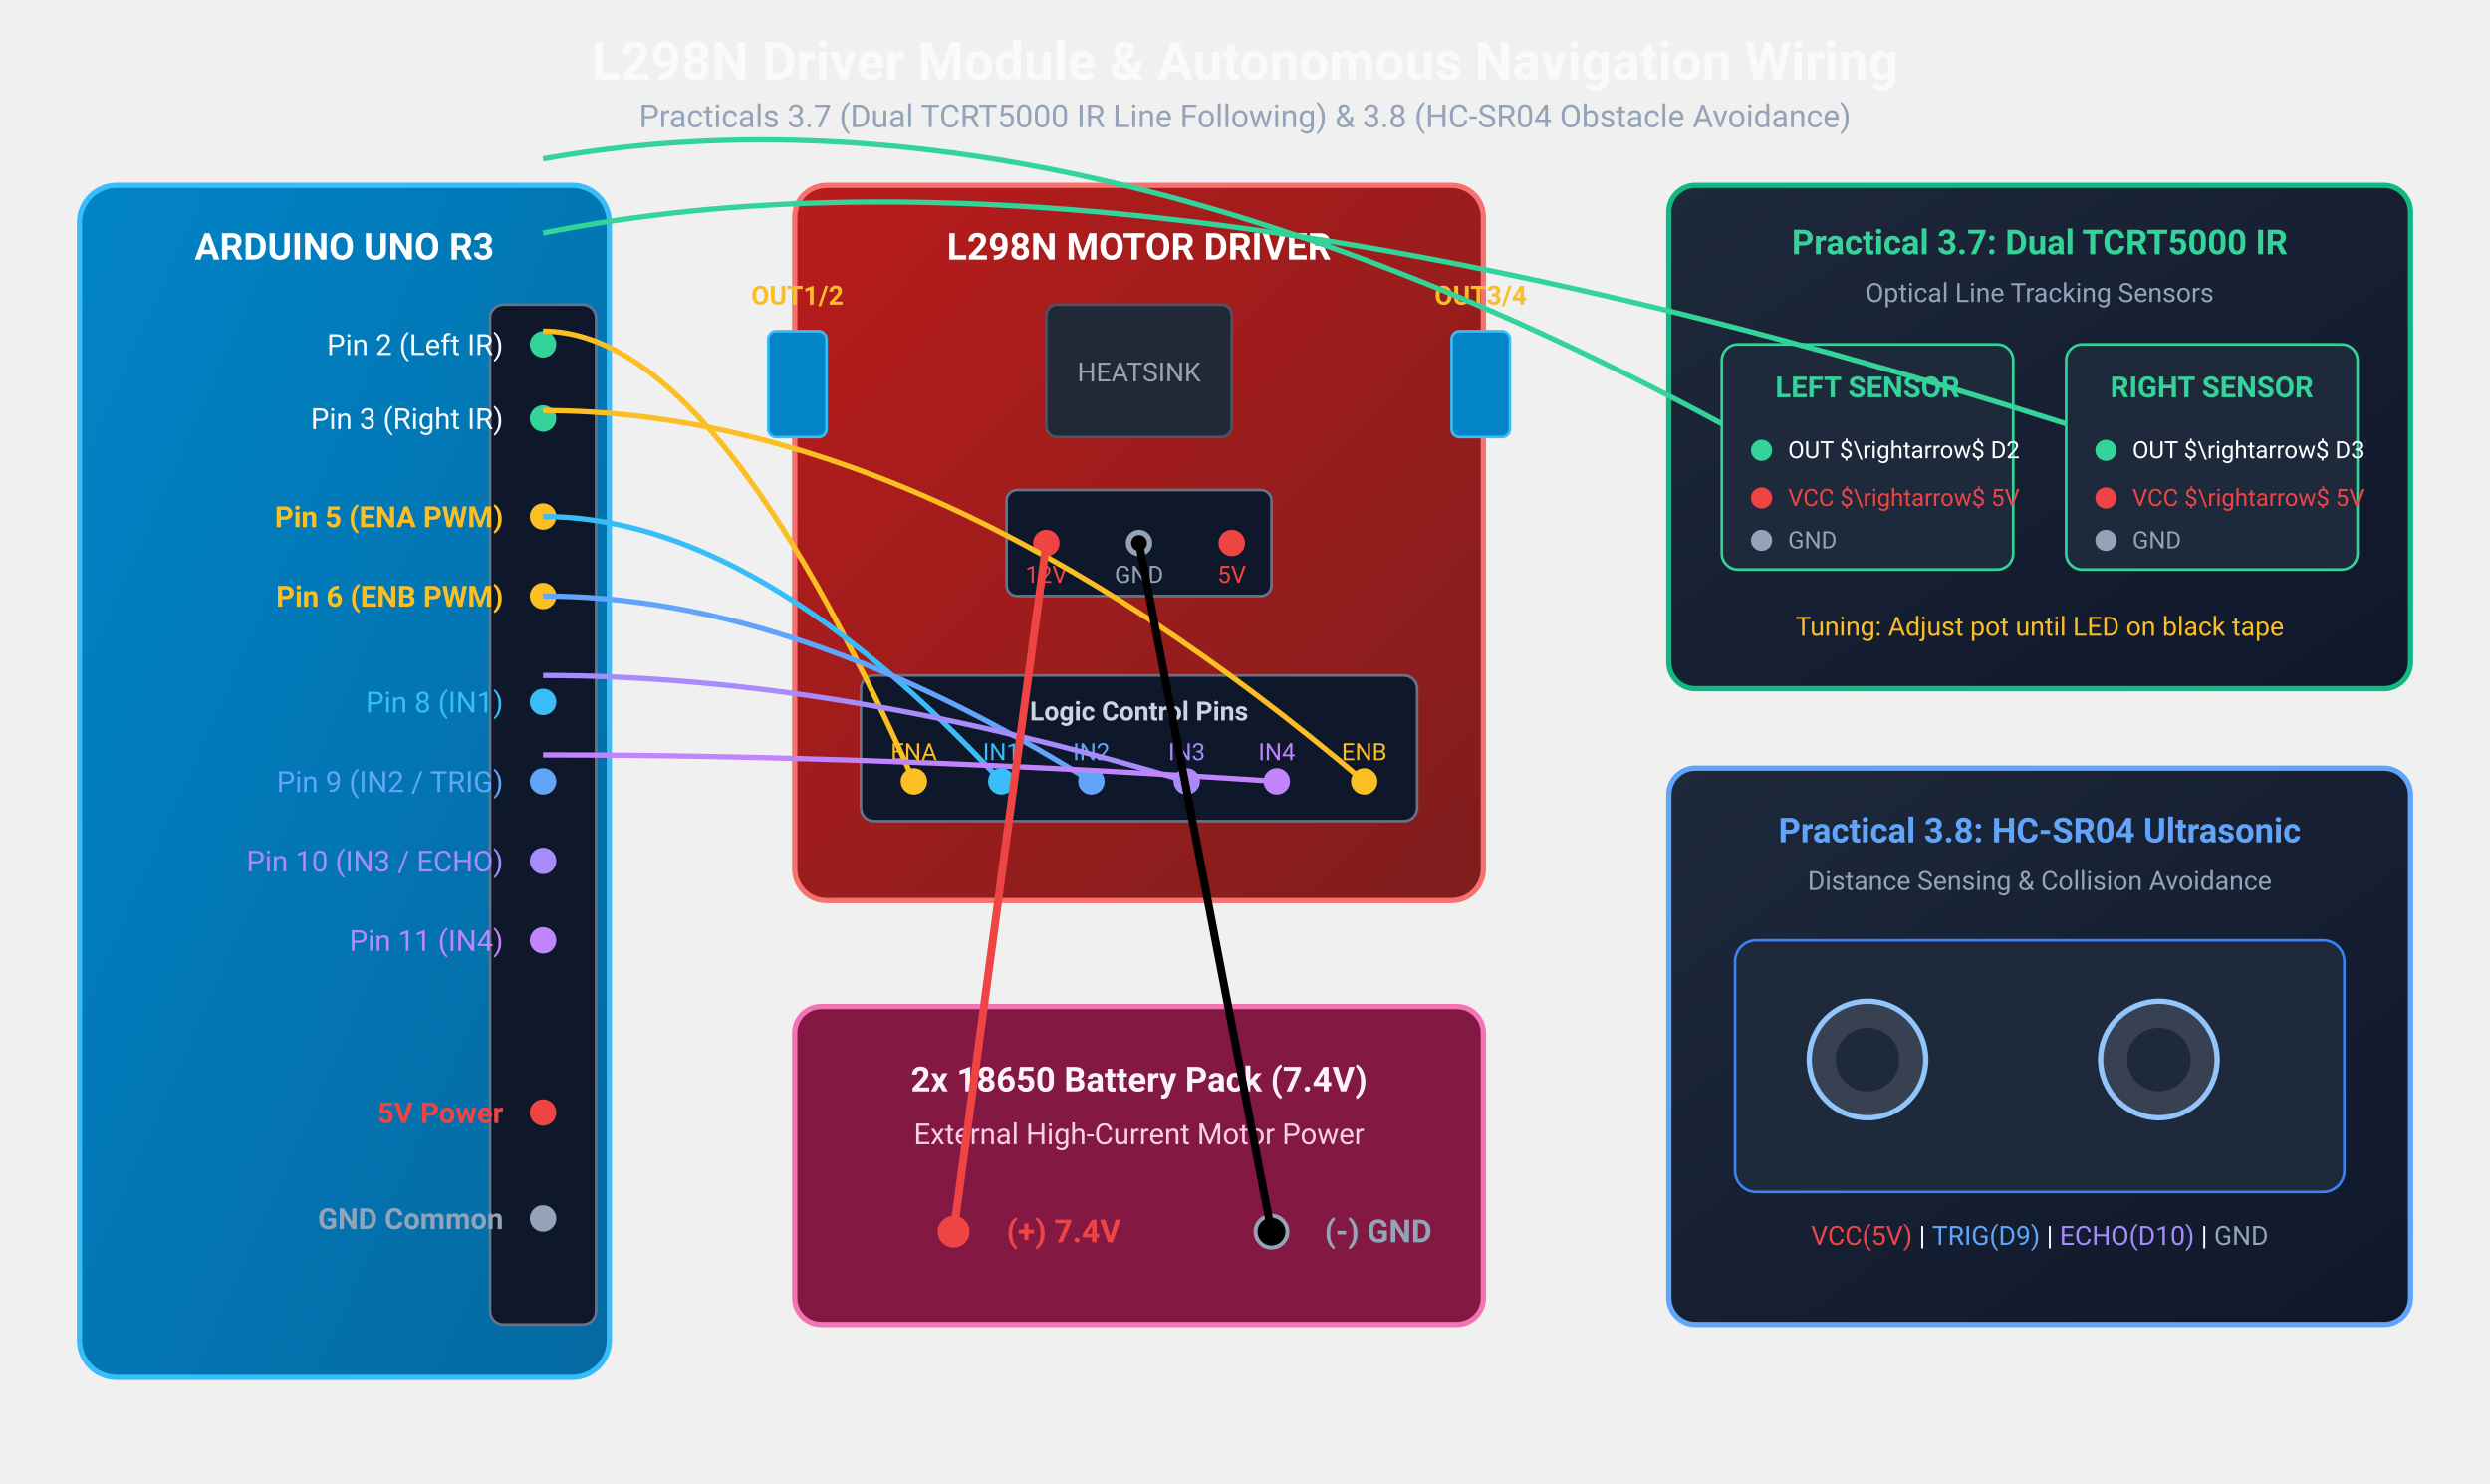
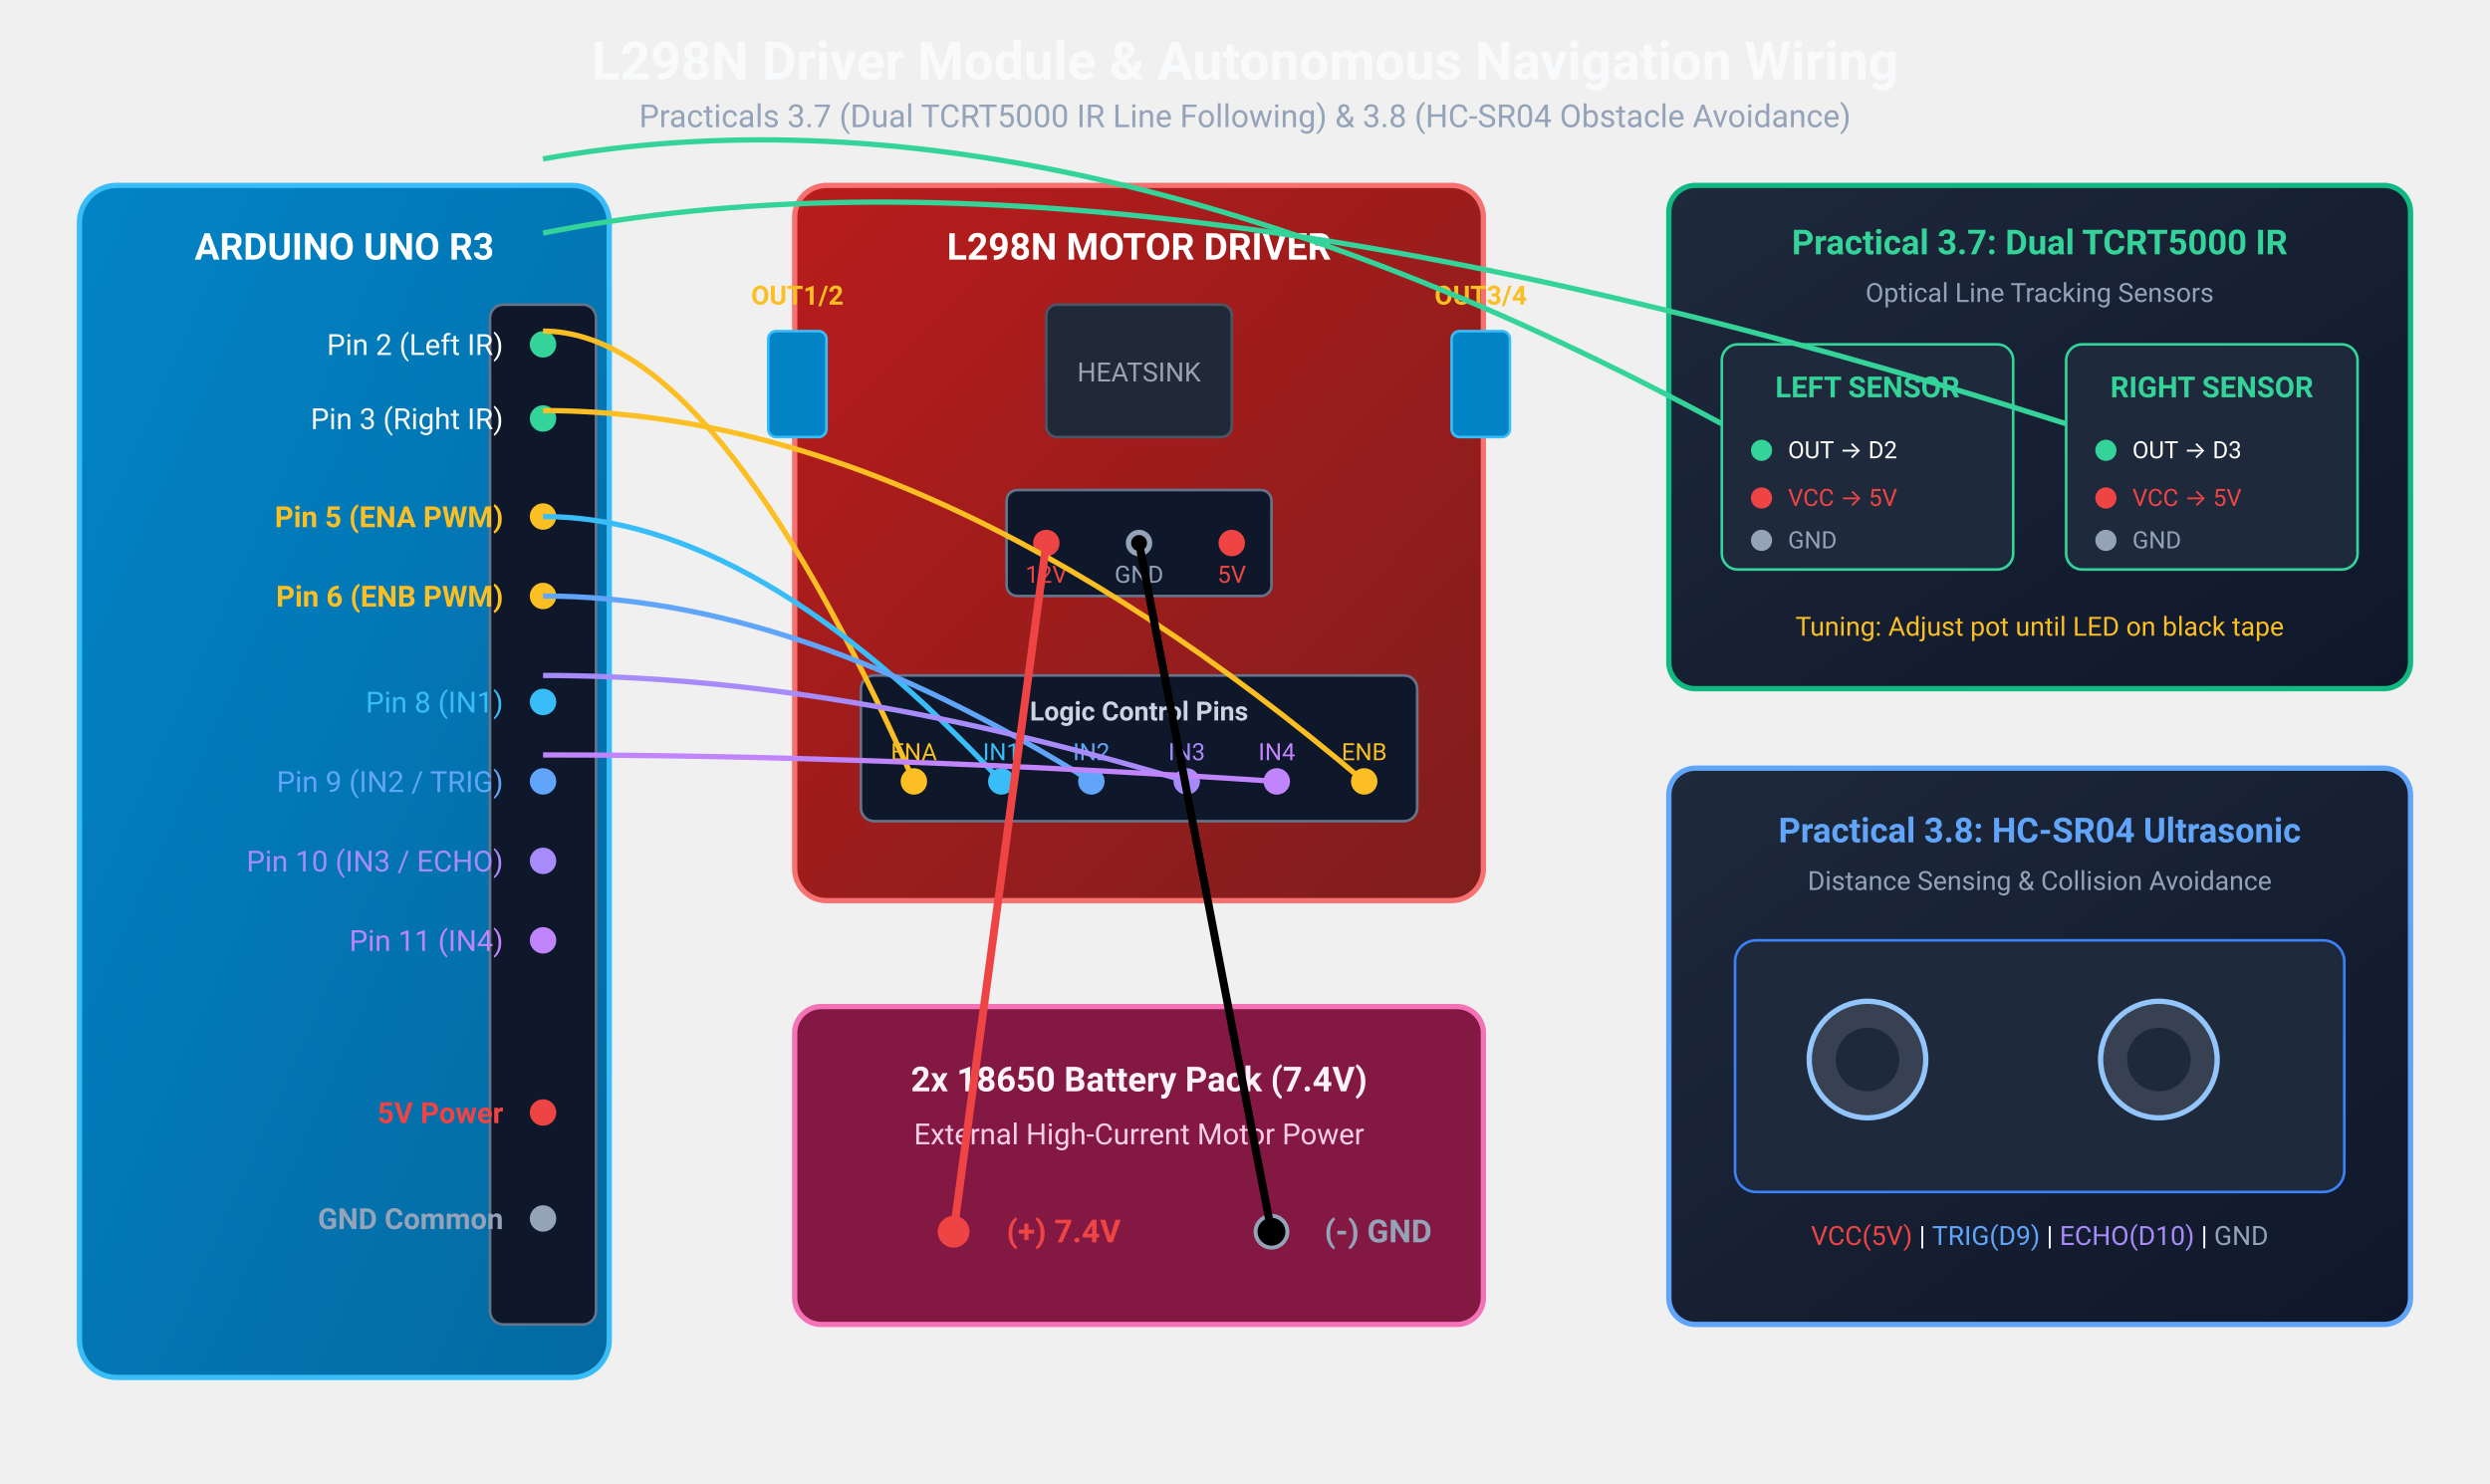
<svg xmlns="http://www.w3.org/2000/svg" viewBox="0 0 940 560" width="100%" height="100%" style="background:#0b1120;font-family:system-ui,-apple-system,BlinkMacSystemFont,'Segoe UI',Roboto,sans-serif;">
  <defs>
    <linearGradient id="unoBlue" x1="0%" y1="0%" x2="100%" y2="100%">
      <stop offset="0%" stop-color="#0284c7" />
      <stop offset="100%" stop-color="#0369a1" />
    </linearGradient>
    <linearGradient id="l298nRed" x1="0%" y1="0%" x2="100%" y2="100%">
      <stop offset="0%" stop-color="#b91c1c" />
      <stop offset="100%" stop-color="#7f1d1d" />
    </linearGradient>
    <linearGradient id="cardGrad" x1="0%" y1="0%" x2="100%" y2="100%">
      <stop offset="0%" stop-color="#1e293b" />
      <stop offset="100%" stop-color="#0f172a" />
    </linearGradient>
  </defs>
  <text x="470" y="30" fill="#f8fafc" font-size="20" font-weight="bold" text-anchor="middle">L298N Driver Module &amp; Autonomous Navigation Wiring</text>
  <text x="470" y="48" fill="#94a3b8" font-size="12" text-anchor="middle">Practicals 3.7 (Dual TCRT5000 IR Line Following) &amp; 3.8 (HC-SR04 Obstacle Avoidance)</text>
  <g transform="translate(30, 70)">
    <rect x="0" y="0" width="200" height="450" rx="14" fill="url(#unoBlue)" stroke="#38bdf8" stroke-width="2" />
    <text x="100" y="28" fill="#ffffff" font-size="14" font-weight="bold" text-anchor="middle">ARDUINO UNO R3</text>
    <rect x="155" y="45" width="40" height="385" rx="5" fill="#0f172a" stroke="#64748b" stroke-width="1" />
    <g transform="translate(175, 60)">
      <circle cx="0" cy="0" r="5" fill="#34d399" />
      <text x="-15" y="4" fill="#f8fafc" font-size="11" text-anchor="end">Pin 2 (Left IR)</text>
      <circle cx="0" cy="28" r="5" fill="#34d399" />
      <text x="-15" y="32" fill="#f8fafc" font-size="11" text-anchor="end">Pin 3 (Right IR)</text>
      <circle cx="0" cy="65" r="5" fill="#fbbf24" />
      <text x="-15" y="69" fill="#fbbf24" font-size="11" font-weight="bold" text-anchor="end">Pin 5 (ENA PWM)</text>
      <circle cx="0" cy="95" r="5" fill="#fbbf24" />
      <text x="-15" y="99" fill="#fbbf24" font-size="11" font-weight="bold" text-anchor="end">Pin 6 (ENB PWM)</text>
      <circle cx="0" cy="135" r="5" fill="#38bdf8" />
      <text x="-15" y="139" fill="#38bdf8" font-size="11" text-anchor="end">Pin 8 (IN1)</text>
      <circle cx="0" cy="165" r="5" fill="#60a5fa" />
      <text x="-15" y="169" fill="#60a5fa" font-size="11" text-anchor="end">Pin 9 (IN2 / TRIG)</text>
      <circle cx="0" cy="195" r="5" fill="#a78bfa" />
      <text x="-15" y="199" fill="#a78bfa" font-size="11" text-anchor="end">Pin 10 (IN3 / ECHO)</text>
      <circle cx="0" cy="225" r="5" fill="#c084fc" />
      <text x="-15" y="229" fill="#c084fc" font-size="11" text-anchor="end">Pin 11 (IN4)</text>
      <circle cx="0" cy="290" r="5" fill="#ef4444" />
      <text x="-15" y="294" fill="#ef4444" font-size="11" font-weight="bold" text-anchor="end">5V Power</text>
      <circle cx="0" cy="330" r="5" fill="#94a3b8" />
      <text x="-15" y="334" fill="#94a3b8" font-size="11" font-weight="bold" text-anchor="end">GND Common</text>
    </g>
  </g>
  <g transform="translate(300, 70)">
    <rect x="0" y="0" width="260" height="270" rx="12" fill="url(#l298nRed)" stroke="#f87171" stroke-width="2" />
    <text x="130" y="28" fill="#ffffff" font-size="14" font-weight="bold" text-anchor="middle">L298N MOTOR DRIVER</text>
    <rect x="95" y="45" width="70" height="50" rx="4" fill="#1f2937" stroke="#4b5563" stroke-width="1" />
    <text x="130" y="74" fill="#9ca3af" font-size="10" text-anchor="middle">HEATSINK</text>
    <rect x="-10" y="55" width="22" height="40" rx="3" fill="#0284c7" stroke="#38bdf8" stroke-width="1" />
    <text x="1" y="45" fill="#fbbf24" font-size="10" font-weight="bold" text-anchor="middle">OUT1/2</text>
    <rect x="248" y="55" width="22" height="40" rx="3" fill="#0284c7" stroke="#38bdf8" stroke-width="1" />
    <text x="259" y="45" fill="#fbbf24" font-size="10" font-weight="bold" text-anchor="middle">OUT3/4</text>
    <rect x="80" y="115" width="100" height="40" rx="4" fill="#0f172a" stroke="#64748b" stroke-width="1" />
    <circle cx="95" cy="135" r="5" fill="#ef4444" />
    <text x="95" y="150" fill="#ef4444" font-size="9" text-anchor="middle">12V</text>
    <circle cx="130" cy="135" r="5" fill="#94a3b8" />
    <text x="130" y="150" fill="#94a3b8" font-size="9" text-anchor="middle">GND</text>
    <circle cx="165" cy="135" r="5" fill="#ef4444" />
    <text x="165" y="150" fill="#ef4444" font-size="9" text-anchor="middle">5V</text>
    <rect x="25" y="185" width="210" height="55" rx="5" fill="#0f172a" stroke="#64748b" stroke-width="1" />
    <text x="130" y="202" fill="#cbd5e1" font-size="10" font-weight="bold" text-anchor="middle">Logic Control Pins</text>
    <circle cx="45" cy="225" r="5" fill="#fbbf24" />
    <text x="45" y="217" fill="#fbbf24" font-size="9" text-anchor="middle">ENA</text>
    <circle cx="78" cy="225" r="5" fill="#38bdf8" />
    <text x="78" y="217" fill="#38bdf8" font-size="9" text-anchor="middle">IN1</text>
    <circle cx="112" cy="225" r="5" fill="#60a5fa" />
    <text x="112" y="217" fill="#60a5fa" font-size="9" text-anchor="middle">IN2</text>
    <circle cx="148" cy="225" r="5" fill="#a78bfa" />
    <text x="148" y="217" fill="#a78bfa" font-size="9" text-anchor="middle">IN3</text>
    <circle cx="182" cy="225" r="5" fill="#c084fc" />
    <text x="182" y="217" fill="#c084fc" font-size="9" text-anchor="middle">IN4</text>
    <circle cx="215" cy="225" r="5" fill="#fbbf24" />
    <text x="215" y="217" fill="#fbbf24" font-size="9" text-anchor="middle">ENB</text>
  </g>
  <g transform="translate(300, 380)">
    <rect x="0" y="0" width="260" height="120" rx="10" fill="#831843" stroke="#f472b6" stroke-width="2" />
    <text x="130" y="32" fill="#fdf2f8" font-size="13" font-weight="bold" text-anchor="middle">2x 18650 Battery Pack (7.4V)</text>
    <text x="130" y="52" fill="#fbcfe8" font-size="11" text-anchor="middle">External High-Current Motor Power</text>
    <circle cx="60" cy="85" r="6" fill="#ef4444" />
    <text x="80" y="89" fill="#ef4444" font-size="12" font-weight="bold">(+) 7.4V</text>
    <circle cx="180" cy="85" r="6" fill="#000000" stroke="#94a3b8" stroke-width="1.5" />
    <text x="200" y="89" fill="#94a3b8" font-size="12" font-weight="bold">(-) GND</text>
  </g>
  <g transform="translate(630, 70)">
    <rect x="0" y="0" width="280" height="190" rx="10" fill="url(#cardGrad)" stroke="#10b981" stroke-width="2" />
    <text x="140" y="26" fill="#34d399" font-size="13" font-weight="bold" text-anchor="middle">Practical 3.7: Dual TCRT5000 IR</text>
    <text x="140" y="44" fill="#94a3b8" font-size="10" text-anchor="middle">Optical Line Tracking Sensors</text>
    <rect x="20" y="60" width="110" height="85" rx="6" fill="#1e293b" stroke="#34d399" stroke-width="1" />
    <text x="75" y="80" fill="#34d399" font-size="11" font-weight="bold" text-anchor="middle">LEFT SENSOR</text>
    <circle cx="35" cy="100" r="4" fill="#34d399" />
-     <text x="45" y="103" fill="#ffffff" font-size="9">OUT $\rightarrow$ D2</text>
+     <text x="45" y="103" fill="#ffffff" font-size="9">OUT → D2</text>
    <circle cx="35" cy="118" r="4" fill="#ef4444" />
-     <text x="45" y="121" fill="#ef4444" font-size="9">VCC $\rightarrow$ 5V</text>
+     <text x="45" y="121" fill="#ef4444" font-size="9">VCC → 5V</text>
    <circle cx="35" cy="134" r="4" fill="#94a3b8" />
    <text x="45" y="137" fill="#94a3b8" font-size="9">GND</text>
    <rect x="150" y="60" width="110" height="85" rx="6" fill="#1e293b" stroke="#34d399" stroke-width="1" />
    <text x="205" y="80" fill="#34d399" font-size="11" font-weight="bold" text-anchor="middle">RIGHT SENSOR</text>
    <circle cx="165" cy="100" r="4" fill="#34d399" />
-     <text x="175" y="103" fill="#ffffff" font-size="9">OUT $\rightarrow$ D3</text>
+     <text x="175" y="103" fill="#ffffff" font-size="9">OUT → D3</text>
    <circle cx="165" cy="118" r="4" fill="#ef4444" />
-     <text x="175" y="121" fill="#ef4444" font-size="9">VCC $\rightarrow$ 5V</text>
+     <text x="175" y="121" fill="#ef4444" font-size="9">VCC → 5V</text>
    <circle cx="165" cy="134" r="4" fill="#94a3b8" />
    <text x="175" y="137" fill="#94a3b8" font-size="9">GND</text>
    <text x="140" y="170" fill="#fbbf24" font-size="10" text-anchor="middle">Tuning: Adjust pot until LED on black tape</text>
  </g>
  <g transform="translate(630, 290)">
    <rect x="0" y="0" width="280" height="210" rx="10" fill="url(#cardGrad)" stroke="#60a5fa" stroke-width="2" />
    <text x="140" y="28" fill="#60a5fa" font-size="13" font-weight="bold" text-anchor="middle">Practical 3.8: HC-SR04 Ultrasonic</text>
    <text x="140" y="46" fill="#94a3b8" font-size="10" text-anchor="middle">Distance Sensing &amp; Collision Avoidance</text>
    <rect x="25" y="65" width="230" height="95" rx="8" fill="#1e293b" stroke="#3b82f6" stroke-width="1" />
    <circle cx="75" cy="110" r="22" fill="#374151" stroke="#93c5fd" stroke-width="2" />
    <circle cx="75" cy="110" r="12" fill="#1e293b" />
    <circle cx="185" cy="110" r="22" fill="#374151" stroke="#93c5fd" stroke-width="2" />
    <circle cx="185" cy="110" r="12" fill="#1e293b" />
    <text x="140" y="180" fill="#f8fafc" font-size="10" text-anchor="middle">
      <tspan fill="#ef4444">VCC(5V)</tspan> | 
      <tspan fill="#60a5fa">TRIG(D9)</tspan> | 
      <tspan fill="#a78bfa">ECHO(D10)</tspan> | 
      <tspan fill="#94a3b8">GND</tspan>
    </text>
  </g>
  <path d="M 205 125 Q 270 125 345 295" fill="none" stroke="#fbbf24" stroke-width="2" />
  <path d="M 205 195 Q 285 195 378 295" fill="none" stroke="#38bdf8" stroke-width="2" />
  <path d="M 205 225 Q 300 225 412 295" fill="none" stroke="#60a5fa" stroke-width="2" />
  <path d="M 205 255 Q 315 255 448 295" fill="none" stroke="#a78bfa" stroke-width="2" />
  <path d="M 205 285 Q 330 285 482 295" fill="none" stroke="#c084fc" stroke-width="2" />
  <path d="M 205 155 Q 350 155 515 295" fill="none" stroke="#fbbf24" stroke-width="2" />
  <path d="M 360 465 L 395 205" fill="none" stroke="#ef4444" stroke-width="3" />
  <path d="M 480 465 L 430 205" fill="none" stroke="#000000" stroke-width="3" />
  <circle cx="395" cy="205" r="3" fill="#ef4444" />
  <circle cx="430" cy="205" r="3" fill="#000000" />
  <path d="M 205 60 Q 400 25 650 160" fill="none" stroke="#34d399" stroke-width="2" />
  <path d="M 205 88 Q 420 45 780 160" fill="none" stroke="#34d399" stroke-width="2" />
</svg>
